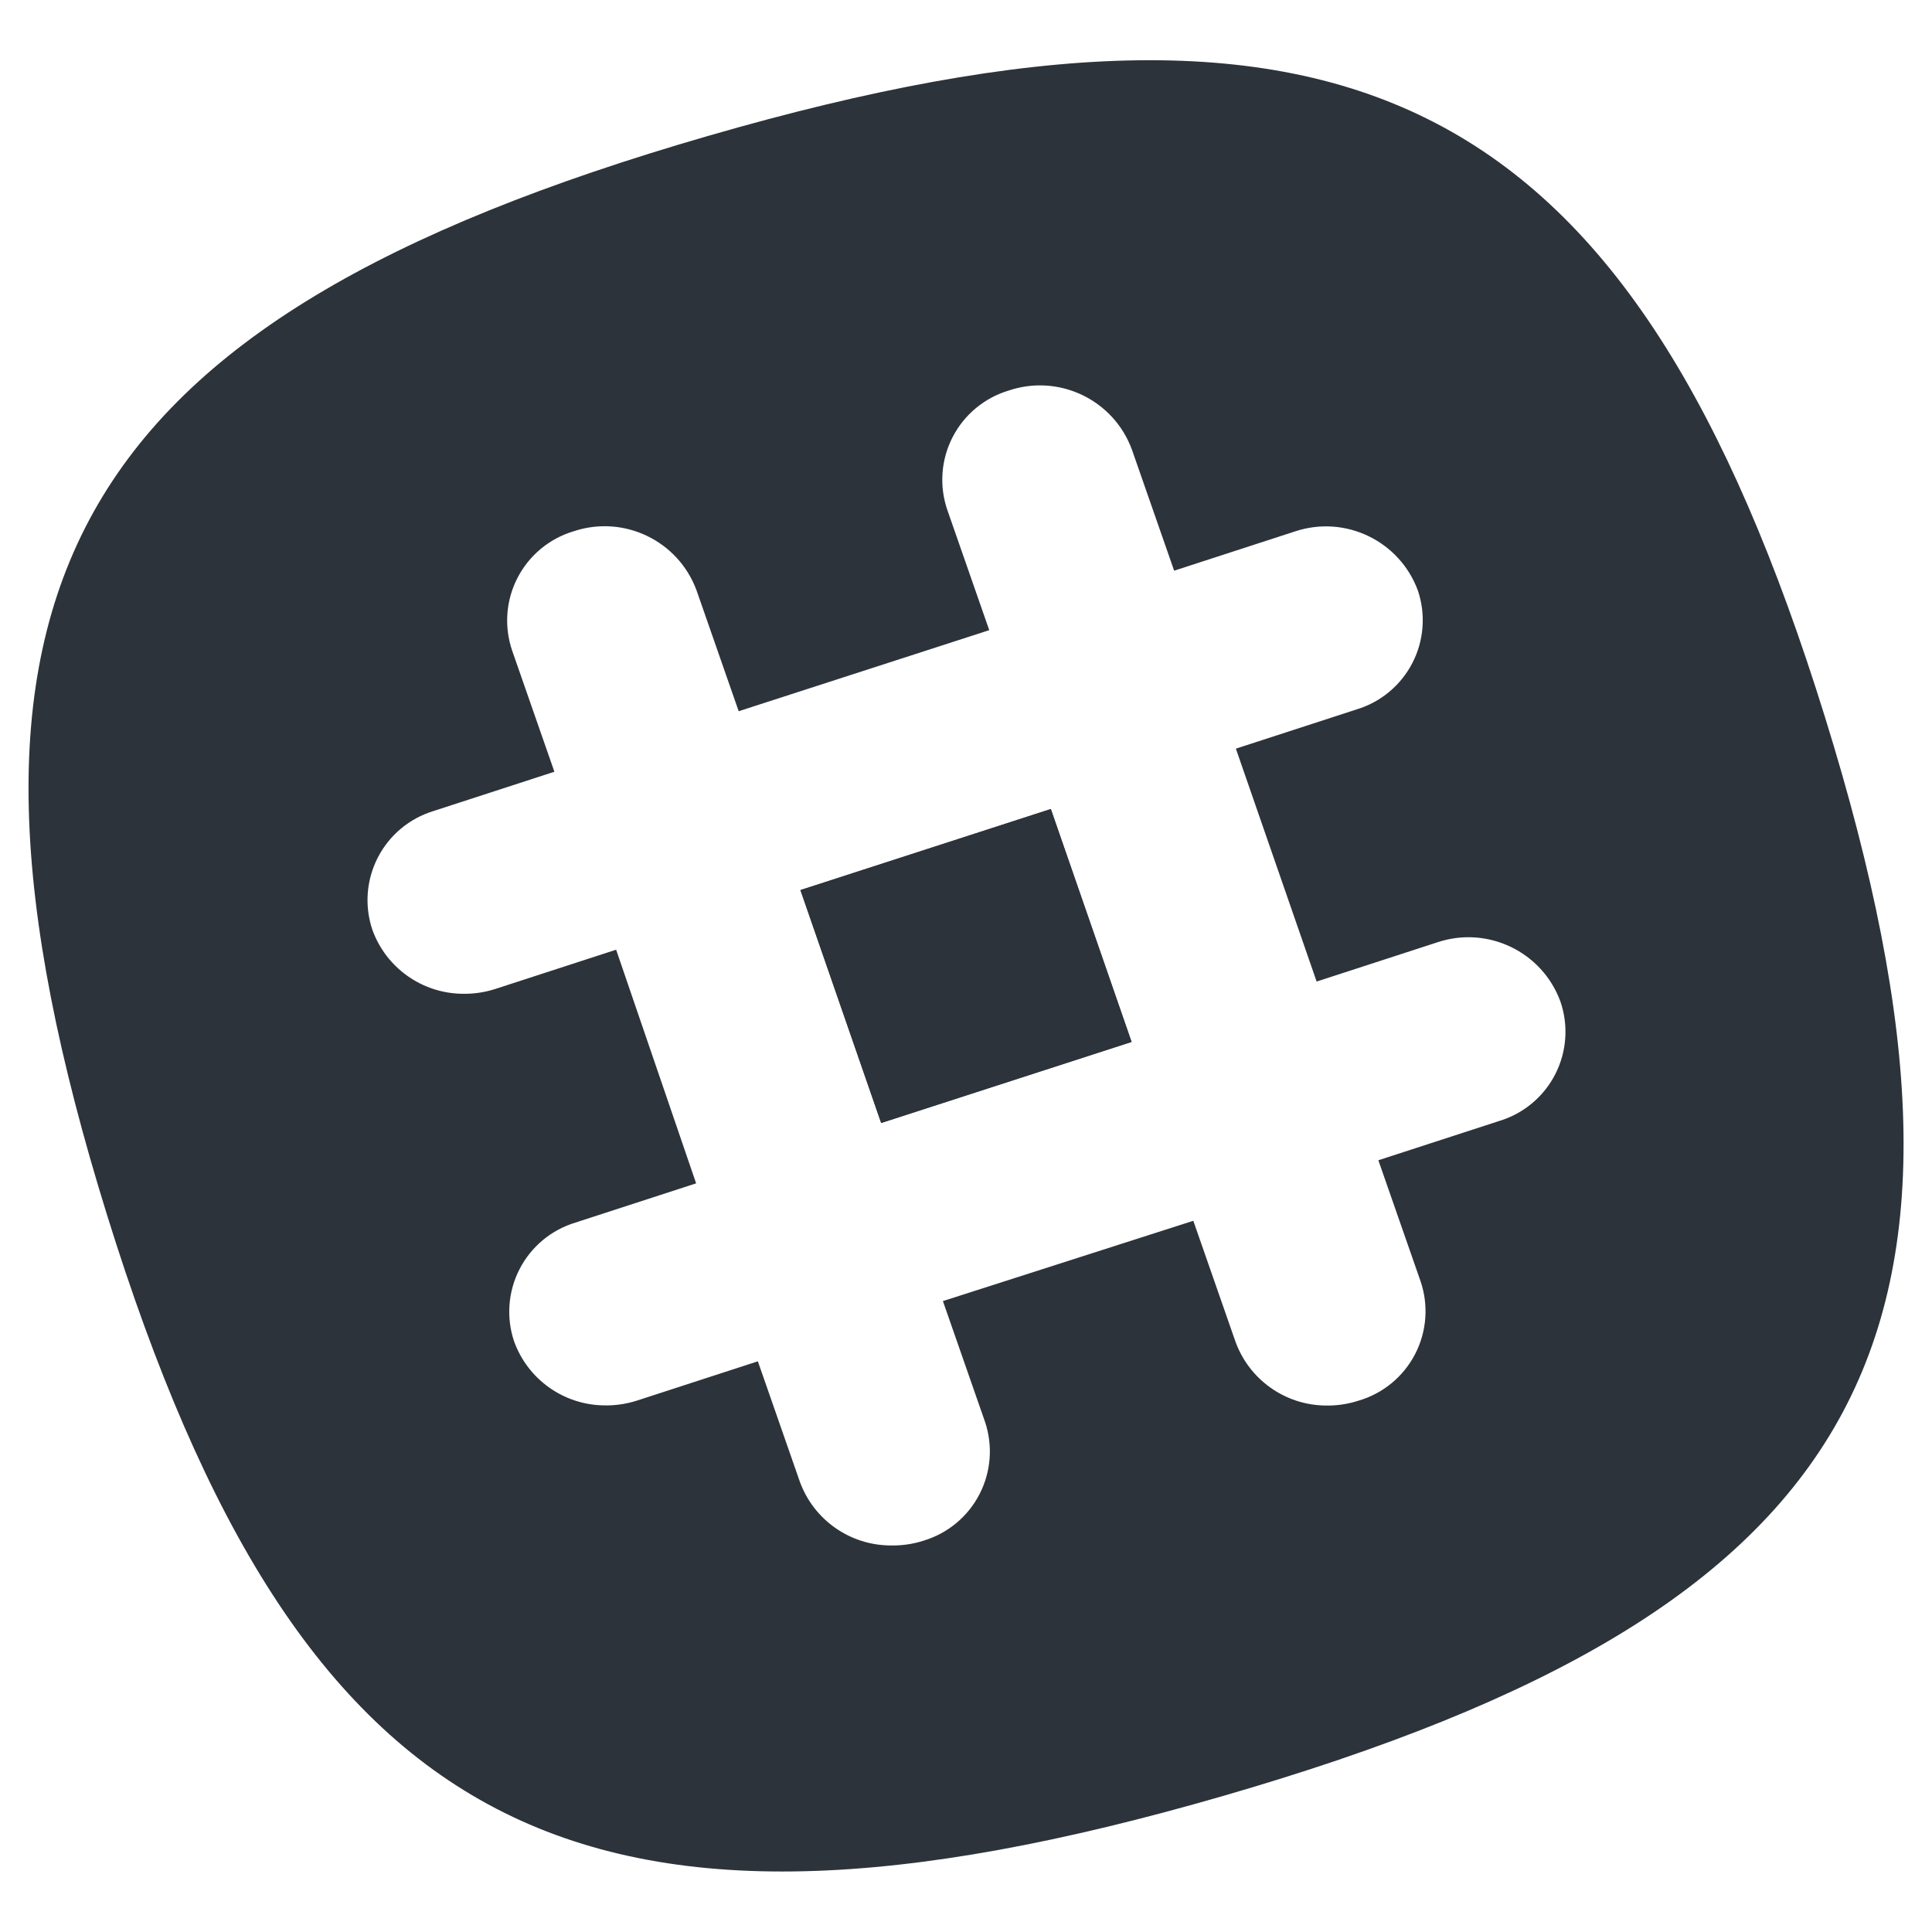
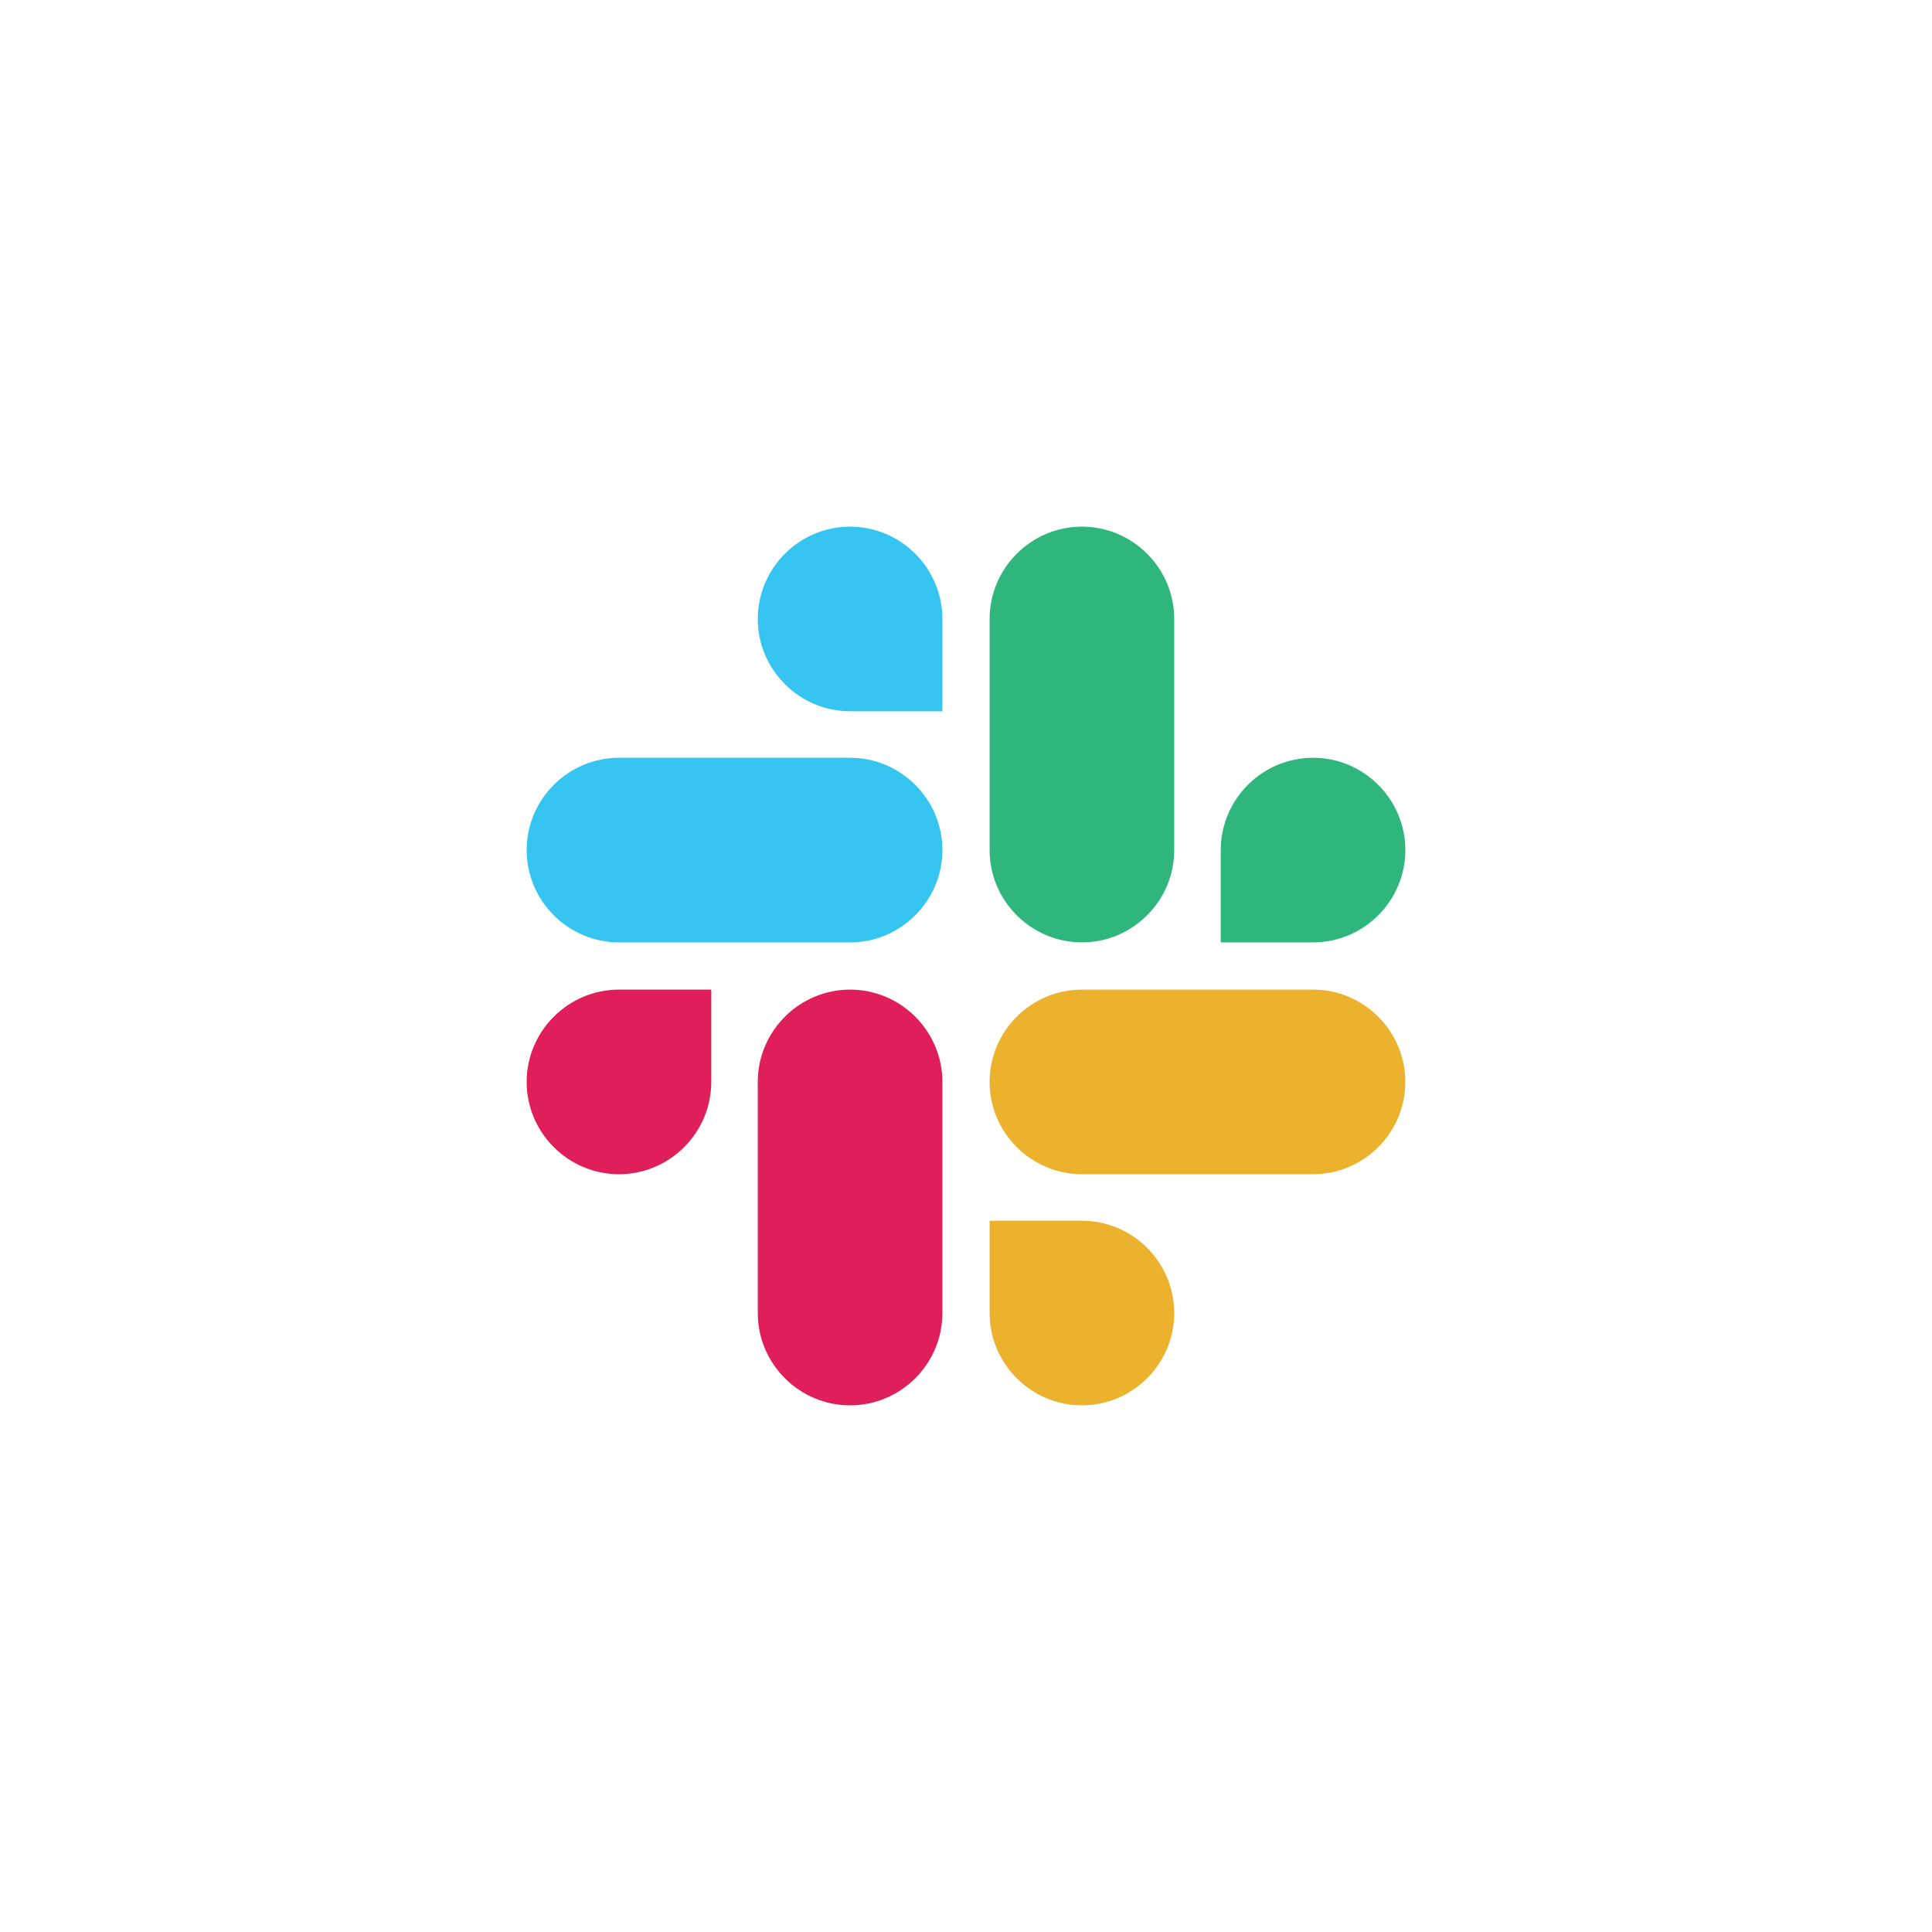
- <svg xmlns="http://www.w3.org/2000/svg" id="slack" viewBox="0 0 128 128">
-   <defs>
-     <style>.cls-1{fill:#2d333a;}</style>
-   </defs>
-   <g id="plain">
-     <polygon class="cls-1" points="53.03 58.97 58.38 74.4 74.97 69.03 69.62 53.6 53.03 58.97" />
-     <polygon class="cls-1" points="53.03 58.97 58.38 74.4 74.97 69.03 69.62 53.6 53.03 58.97" />
-     <path class="cls-1" d="M120.91,47.51C108.1,6.27,89.61-3.35,46.93,9S-5.72,39.26,7.09,80.49s31.3,50.85,74,38.48S133.72,88.74,120.91,47.51ZM99.32,74.27l-8,2.6,2.79,8A6.17,6.17,0,0,1,90,92.8a6.63,6.63,0,0,1-2.21.32,6.42,6.42,0,0,1-5.94-4.24l-2.79-8L62.47,86.2l2.79,8a6.17,6.17,0,0,1-4.06,7.87,6.63,6.63,0,0,1-2.21.32A6.42,6.42,0,0,1,53,98.19l-2.79-8-8,2.6a6.64,6.64,0,0,1-2.21.32,6.42,6.42,0,0,1-5.94-4.24A6.17,6.17,0,0,1,38.12,81l8-2.6L40.82,62.92l-8,2.6a6.63,6.63,0,0,1-2.21.32,6.42,6.42,0,0,1-5.94-4.24,6.17,6.17,0,0,1,4.06-7.87l8-2.6-2.79-8A6.17,6.17,0,0,1,38,35.2a6.49,6.49,0,0,1,8.15,3.92l2.79,8,16.6-5.37-2.79-8a6.17,6.17,0,0,1,4.06-7.87A6.49,6.49,0,0,1,75,29.81l2.79,8,8-2.6a6.49,6.49,0,0,1,8.15,3.92A6.17,6.17,0,0,1,89.88,47l-8,2.6,5.35,15.43,8-2.6a6.49,6.49,0,0,1,8.15,3.92A6.17,6.17,0,0,1,99.32,74.27Z" />
+ <svg xmlns="http://www.w3.org/2000/svg" version="1.1" id="Layer_1" x="0px" y="0px" viewBox="0 0 270 270" style="enable-background:new 0 0 270 270;" xml:space="preserve">
+   <style type="text/css">
+ 	.st0{fill:#E01E5A;}
+ 	.st1{fill:#36C5F0;}
+ 	.st2{fill:#2EB67D;}
+ 	.st3{fill:#ECB22E;}
+ </style>
+   <g>
+     <g>
+       <path class="st0" d="M99.4,151.2c0,7.1-5.8,12.9-12.9,12.9c-7.1,0-12.9-5.8-12.9-12.9c0-7.1,5.8-12.9,12.9-12.9h12.9V151.2z" />
+       <path class="st0" d="M105.9,151.2c0-7.1,5.8-12.9,12.9-12.9s12.9,5.8,12.9,12.9v32.3c0,7.1-5.8,12.9-12.9,12.9    s-12.9-5.8-12.9-12.9V151.2z" />
+     </g>
+     <g>
+       <path class="st1" d="M118.8,99.4c-7.1,0-12.9-5.8-12.9-12.9c0-7.1,5.8-12.9,12.9-12.9s12.9,5.8,12.9,12.9v12.9H118.8z" />
+       <path class="st1" d="M118.8,105.9c7.1,0,12.9,5.8,12.9,12.9s-5.8,12.9-12.9,12.9H86.5c-7.1,0-12.9-5.8-12.9-12.9    s5.8-12.9,12.9-12.9H118.8z" />
+     </g>
+     <g>
+       <path class="st2" d="M170.6,118.8c0-7.1,5.8-12.9,12.9-12.9c7.1,0,12.9,5.8,12.9,12.9s-5.8,12.9-12.9,12.9h-12.9V118.8z" />
+       <path class="st2" d="M164.1,118.8c0,7.1-5.8,12.9-12.9,12.9c-7.1,0-12.9-5.8-12.9-12.9V86.5c0-7.1,5.8-12.9,12.9-12.9    c7.1,0,12.9,5.8,12.9,12.9V118.8z" />
+     </g>
+     <g>
+       <path class="st3" d="M151.2,170.6c7.1,0,12.9,5.8,12.9,12.9c0,7.1-5.8,12.9-12.9,12.9c-7.1,0-12.9-5.8-12.9-12.9v-12.9H151.2z" />
+       <path class="st3" d="M151.2,164.1c-7.1,0-12.9-5.8-12.9-12.9c0-7.1,5.8-12.9,12.9-12.9h32.3c7.1,0,12.9,5.8,12.9,12.9    c0,7.1-5.8,12.9-12.9,12.9H151.2z" />
+     </g>
  </g>
</svg>
